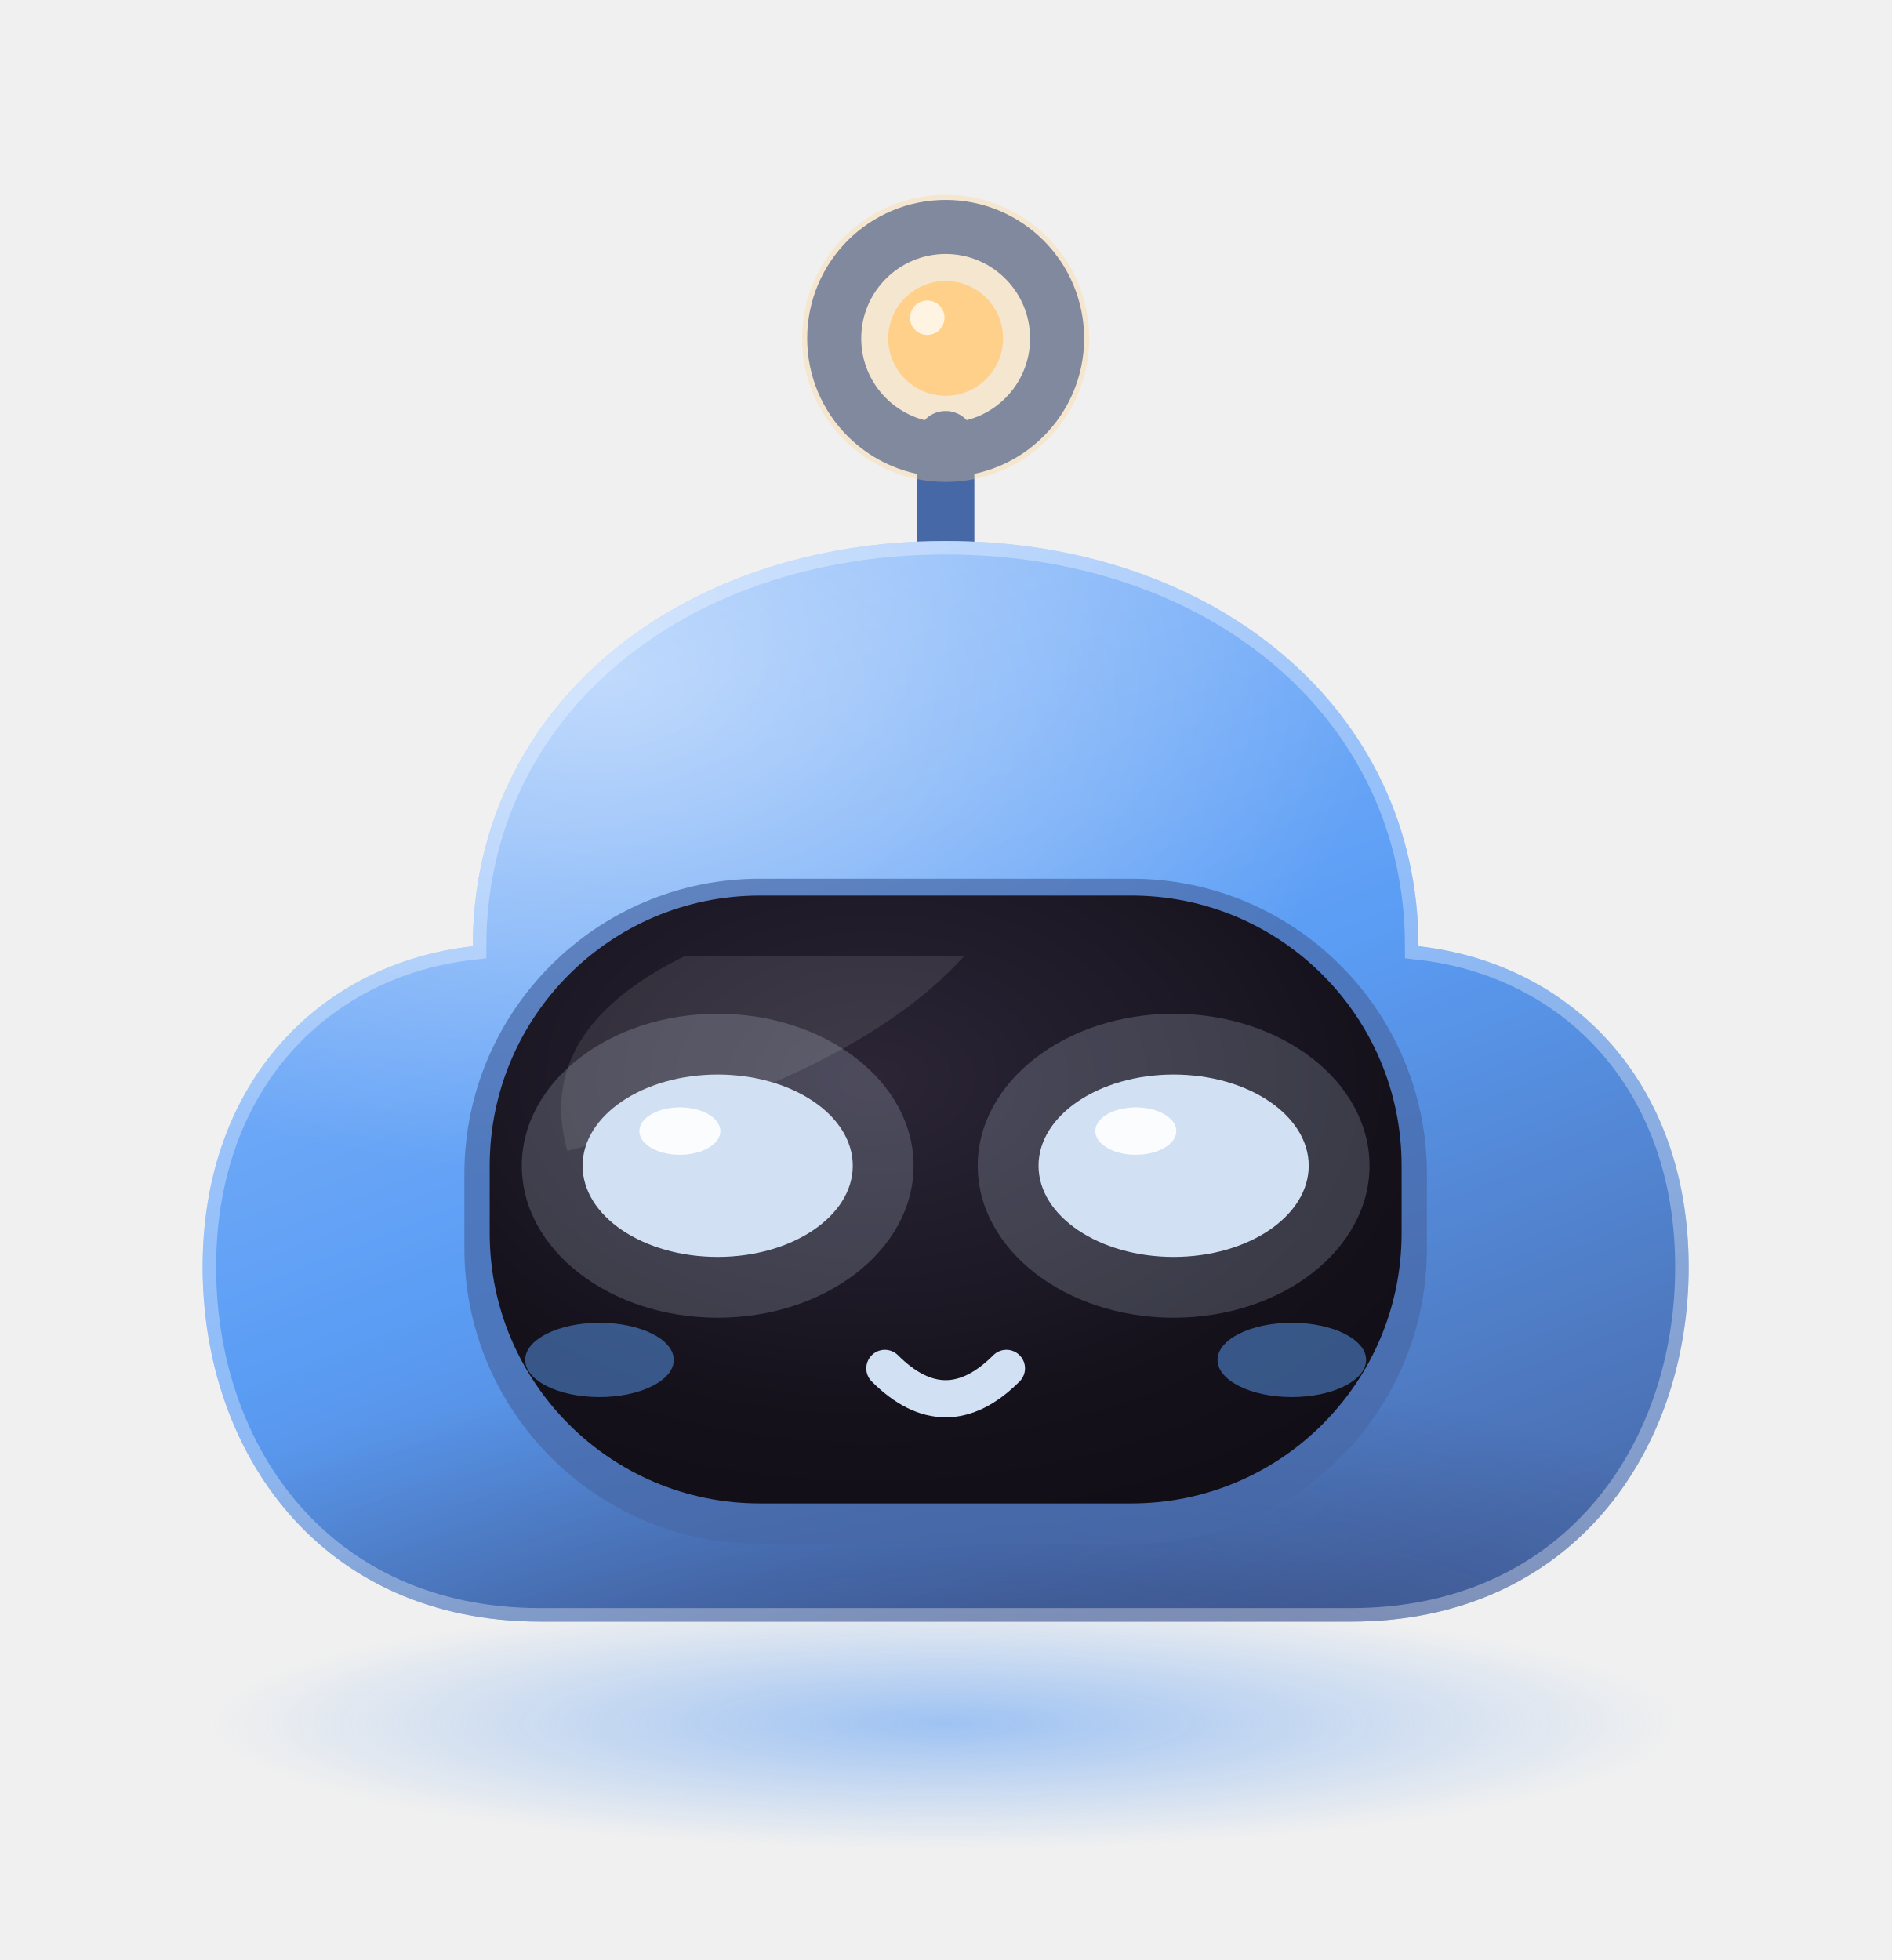
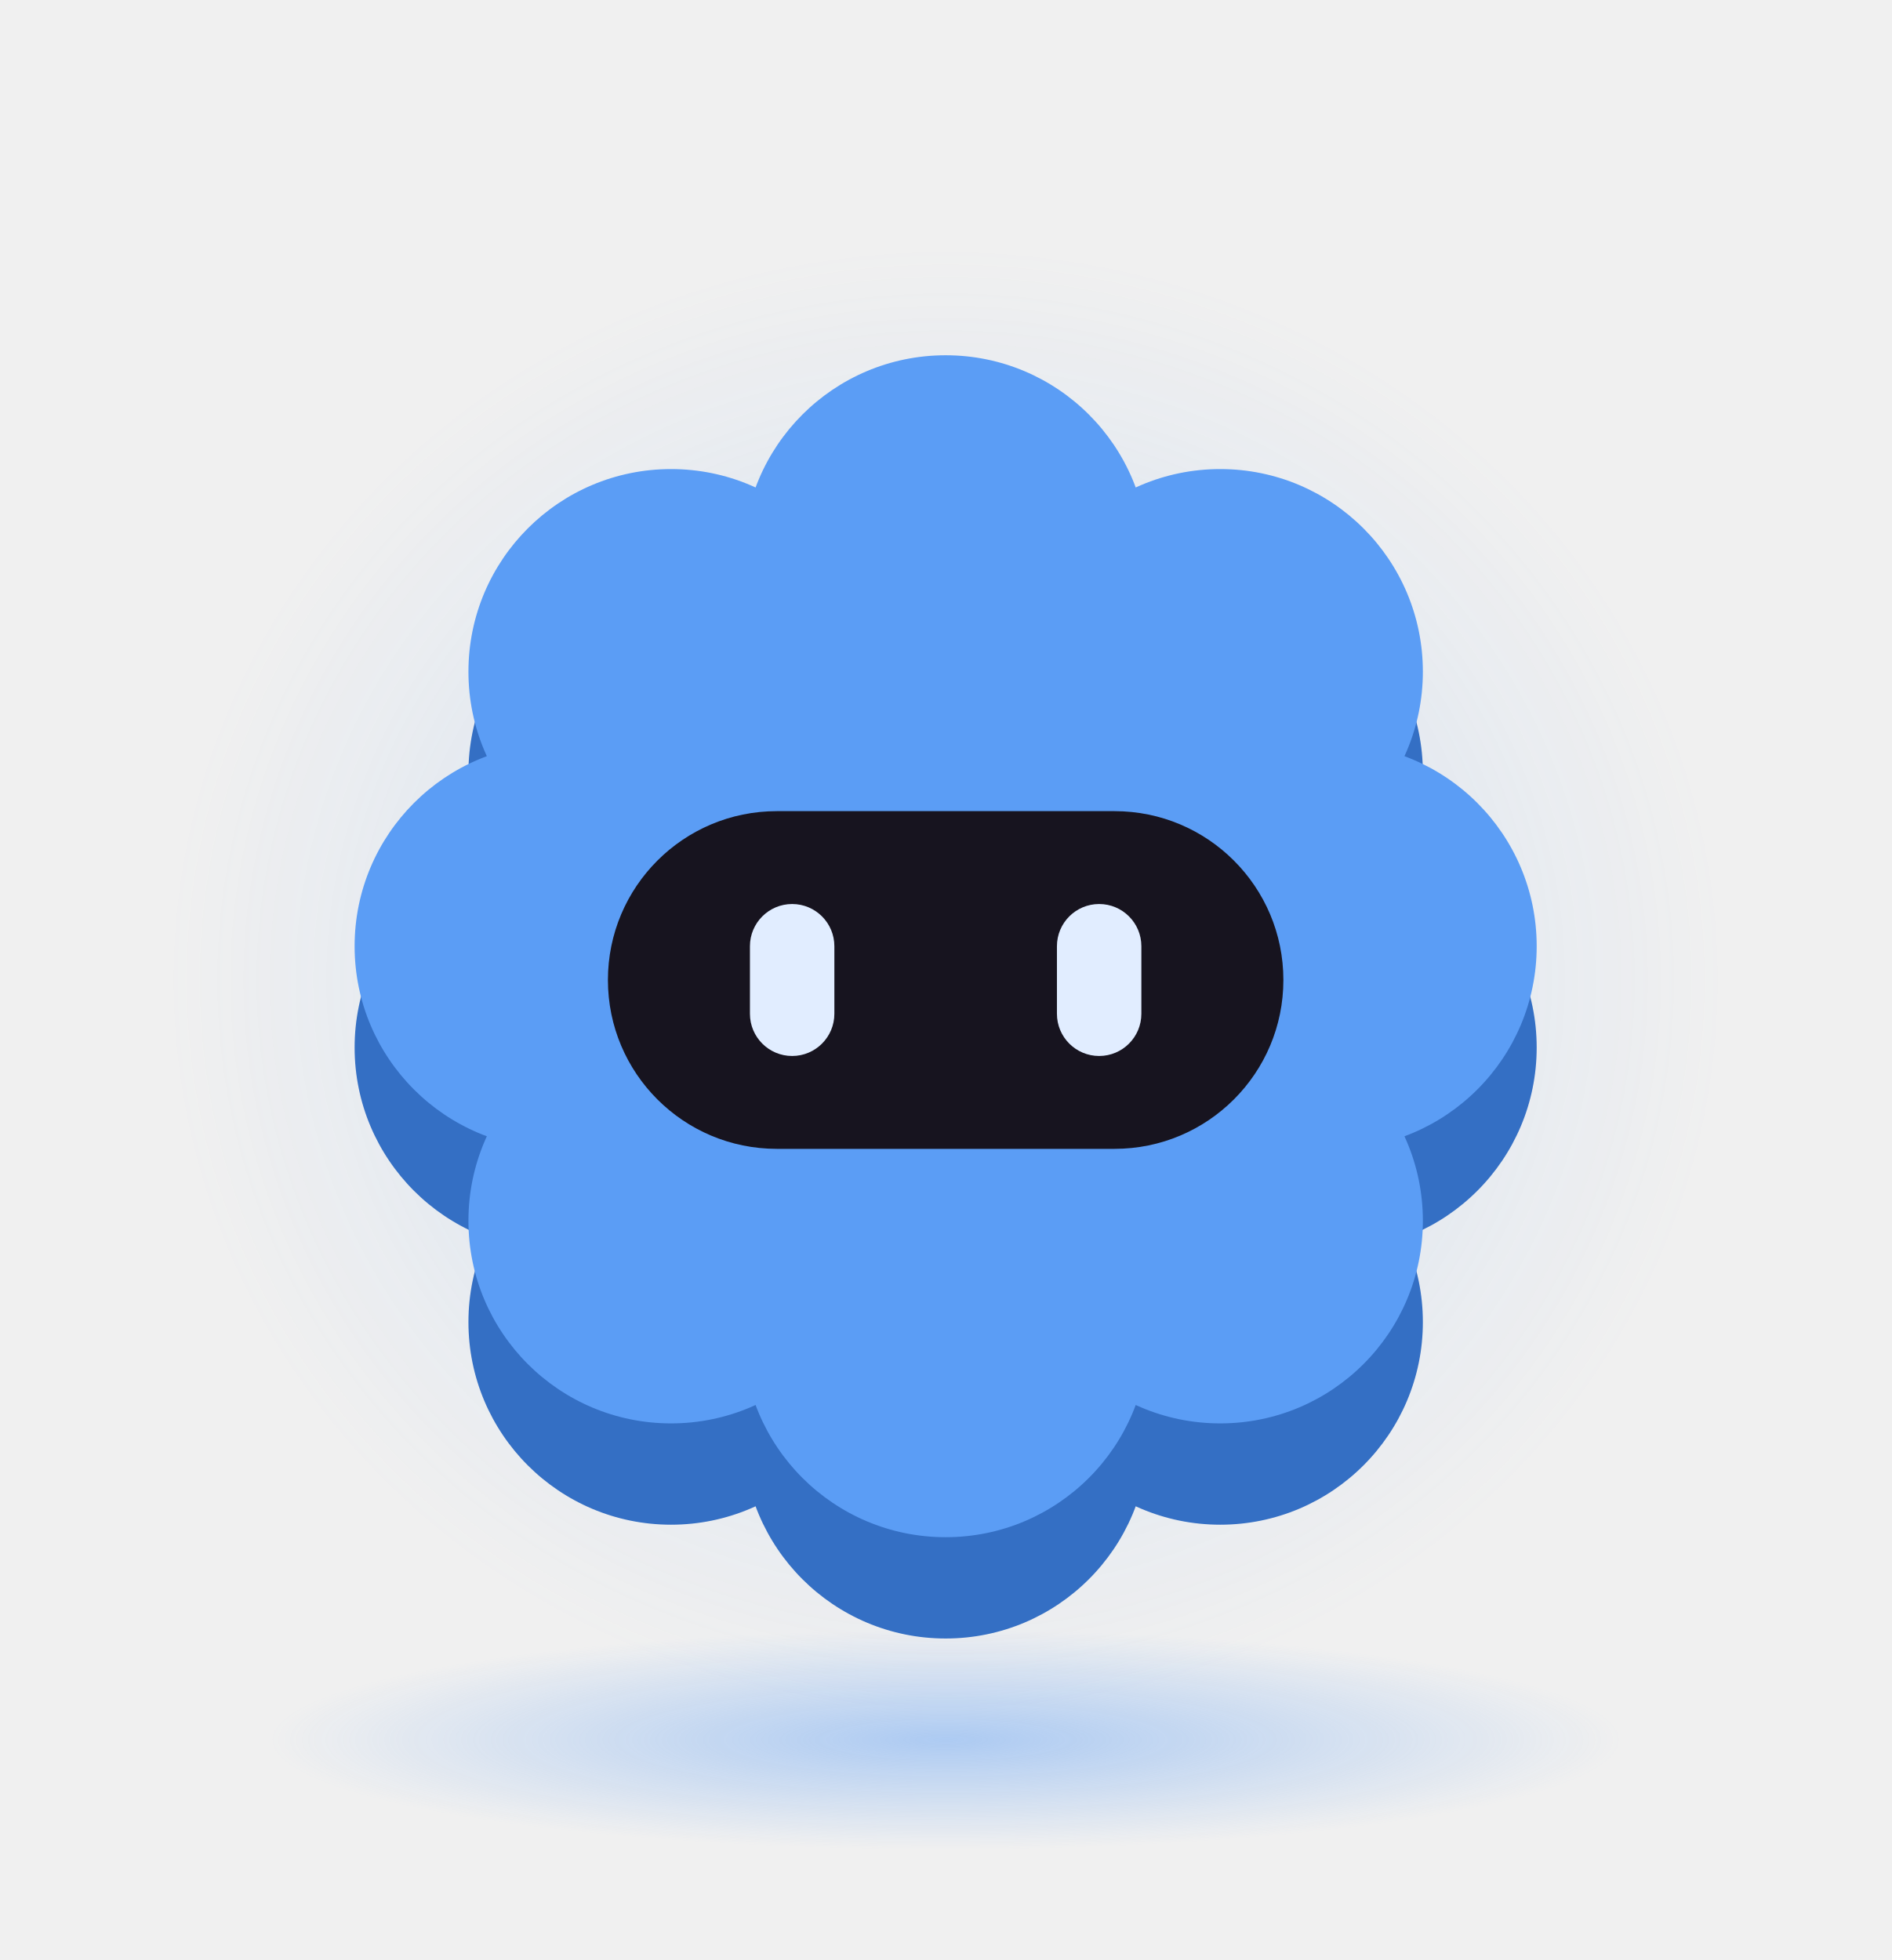
<svg xmlns="http://www.w3.org/2000/svg" viewBox="-6 -6 112 116" width="494" height="512">
  <style>
.saya-float{animation:saya-bob 3.6s ease-in-out infinite}
- .saya-antenna,.saya-hand{transform-box:fill-box;transform-origin:50% 100%}
- .saya-antenna{animation:saya-sway 4.2s ease-in-out infinite}
- .saya-hand-l{animation:saya-hand 3.6s ease-in-out infinite}
- .saya-hand-r{animation:saya-hand 3.6s ease-in-out infinite reverse}
.mascot-eyes{transform-box:fill-box;transform-origin:center;animation:saya-blink 5.6s infinite}
.saya-halo{animation:saya-halo 1.8s ease-in-out infinite}
.saya-shadow{transform-box:fill-box;transform-origin:center;animation:saya-pool 3.6s ease-in-out infinite}
.saya-prism{animation:saya-prism 9s linear infinite}
.saya-spark{transform-box:fill-box;transform-origin:center;animation:saya-spark 2.4s ease-in-out infinite}
.saya-spark:nth-of-type(2){animation-delay:.8s}.saya-spark:nth-of-type(3){animation-delay:1.6s}.saya-spark:nth-of-type(4){animation-delay:1.2s}
@keyframes saya-bob{0%,100%{transform:translateY(0)}50%{transform:translateY(-5px)}}
- @keyframes saya-sway{0%,100%{transform:rotate(-5deg)}50%{transform:rotate(6deg)}}
- @keyframes saya-hand{0%,100%{transform:translateY(0)}50%{transform:translateY(-4px)}}
@keyframes saya-blink{0%,45%,49%,100%{transform:scaleY(1)}47%{transform:scaleY(.08)}}
@keyframes saya-halo{0%,100%{opacity:.32}50%{opacity:.12}}
@keyframes saya-pool{0%,100%{transform:scaleX(1);opacity:1}50%{transform:scaleX(.82);opacity:.6}}
@keyframes saya-prism{to{filter:hue-rotate(360deg)}}
@keyframes saya-spark{0%,100%{opacity:0;transform:scale(.4)}50%{opacity:1;transform:scale(1) rotate(45deg)}}
@media (prefers-reduced-motion:reduce){*{animation:none!important}}</style>
  <defs>
-     <linearGradient id="tofu-R0s" x1="0.2" y1="0" x2="0.75" y2="1">
-       <stop offset="0" stop-color="#8dbbfa" />
-       <stop offset="0.52" stop-color="#5b9df5" />
-       <stop offset="1" stop-color="#4a6eb0" />
-     </linearGradient>
-     <radialGradient id="tofu-R0h">
-       <stop offset="0" stop-color="#fff" stop-opacity="0.5" />
-       <stop offset="1" stop-color="#fff" stop-opacity="0" />
-     </radialGradient>
-     <radialGradient id="tofu-R0d">
-       <stop offset="0" stop-color="#190b26" stop-opacity="0.5" />
-       <stop offset="1" stop-color="#190b26" stop-opacity="0" />
-     </radialGradient>
-     <radialGradient id="tofu-R0v" cx="0.42" cy="0.3" r="0.95">
-       <stop offset="0" stop-color="#2b2536" />
-       <stop offset="0.6" stop-color="#14111b" />
-       <stop offset="1" stop-color="#0e0b12" />
-     </radialGradient>
    <radialGradient id="tofu-R0g">
-       <stop offset="0" stop-color="#5b9df5" stop-opacity="0.55" />
+       <stop offset="0" stop-color="#5b9df5" stop-opacity="0.7" />
      <stop offset="1" stop-color="#5b9df5" stop-opacity="0" />
    </radialGradient>
-     <clipPath id="tofu-R0c">
-       <path d="M26 90C13 90 6 80 6 69C6 58 13 51 22 50C22 36 34 26 50 26C66 26 78 36 78 50C87 51 94 58 94 69C94 80 87 90 74 90Z" />
-     </clipPath>
+     <radialGradient id="tofu-R0s">
+       <stop offset="0" stop-color="#5b9df5" stop-opacity="0.45" />
+       <stop offset="1" stop-color="#5b9df5" stop-opacity="0" />
+     </radialGradient>
  </defs>
  <g class="saya-float">
-     <ellipse class="saya-shadow" cx="50" cy="96" rx="44" ry="7.5" fill="url(#tofu-R0g)" />
+     <ellipse class="saya-shadow" cx="50" cy="97" rx="40" ry="6.5" fill="url(#tofu-R0s)" />
    <g class="saya-head">
-       <g class="saya-antenna">
+       <ellipse class="saya-halo" opacity="0.32" cx="50" cy="52" rx="46" ry="44" fill="url(#tofu-R0g)" />
+       <path d="M25 50A25 25 0 1 1 75 50A25 25 0 1 1 25 50ZM61 50A12 12 0 1 1 85 50A12 12 0 1 1 61 50ZM54.26 66.26A12 12 0 1 1 78.26 66.26A12 12 0 1 1 54.26 66.26ZM38 73A12 12 0 1 1 62 73A12 12 0 1 1 38 73ZM21.74 66.26A12 12 0 1 1 45.74 66.26A12 12 0 1 1 21.74 66.26ZM15 50A12 12 0 1 1 39 50A12 12 0 1 1 15 50ZM21.74 33.74A12 12 0 1 1 45.74 33.74A12 12 0 1 1 21.74 33.74ZM38 27A12 12 0 1 1 62 27A12 12 0 1 1 38 27ZM54.26 33.74A12 12 0 1 1 78.26 33.74A12 12 0 1 1 54.26 33.74Z" fill="#346fc4" transform="translate(0 6)" />
+       <path d="M25 50A25 25 0 1 1 75 50A25 25 0 1 1 25 50ZM61 50A12 12 0 1 1 85 50A12 12 0 1 1 61 50ZM54.26 66.26A12 12 0 1 1 78.26 66.26A12 12 0 1 1 54.26 66.26ZM38 73A12 12 0 1 1 62 73A12 12 0 1 1 38 73ZM21.74 66.26A12 12 0 1 1 45.74 66.26A12 12 0 1 1 21.74 66.26ZM15 50A12 12 0 1 1 39 50A12 12 0 1 1 15 50ZM21.74 33.74A12 12 0 1 1 45.74 33.74A12 12 0 1 1 21.74 33.74ZM38 27A12 12 0 1 1 62 27A12 12 0 1 1 38 27ZM54.26 33.74A12 12 0 1 1 78.26 33.74A12 12 0 1 1 54.26 33.74Z" fill="#5b9df5" />
+       <rect x="30" y="42" width="40" height="20" rx="10" fill="#17141f" />
+       <g class="mascot-eyes">
        <g>
-           <path d="M50 28V20" stroke="#4768a7" stroke-width="3.4" stroke-linecap="round" />
-           <circle cx="50" cy="14" r="6.6" fill="none" stroke="#4768a7" stroke-width="3.2" />
-           <g>
-             <circle class="saya-halo" opacity="0.32" cx="50" cy="14" r="8.5" fill="#ffd08a" />
-             <circle class="saya-lamp" fill="#ffd08a" cx="50" cy="14" r="3.4" />
-             <circle cx="48.912" cy="12.776" r="1.02" fill="#fff" opacity="0.75" />
-           </g>
+           <path d="M38.41 50a2.5 2.5 0 0 1 5 0v4a2.5 2.5 0 0 1 -5 0ZM56.59 50a2.5 2.5 0 0 1 5 0v4a2.5 2.5 0 0 1 -5 0Z" fill="#e1edff" />
        </g>
      </g>
-       <path d="M26 90C13 90 6 80 6 69C6 58 13 51 22 50C22 36 34 26 50 26C66 26 78 36 78 50C87 51 94 58 94 69C94 80 87 90 74 90Z" fill="url(#tofu-R0s)" />
-       <g clip-path="url(#tofu-R0c)">
-         <ellipse cx="30" cy="34" rx="46" ry="30" fill="url(#tofu-R0h)" />
-         <ellipse cx="50" cy="104" rx="66" ry="30" fill="url(#tofu-R0d)" />
-         <path d="M26 90C13 90 6 80 6 69C6 58 13 51 22 50C22 36 34 26 50 26C66 26 78 36 78 50C87 51 94 58 94 69C94 80 87 90 74 90Z" fill="none" stroke="#fff" stroke-opacity="0.32" stroke-width="1.6" />
-       </g>
-       <rect x="21.5" y="46" width="57" height="39.4" rx="17.5" fill="#4768a7" opacity="0.7" />
-       <rect x="23" y="47" width="54" height="36" rx="16" fill="url(#tofu-R0v)" />
-       <path d="M34.52 50.6H51.08Q44.6 57.8 27.6 62.12Q25.6 55 34.52 50.6Z" fill="#fff" opacity="0.1" />
-       <ellipse cx="29.5" cy="74.5" rx="4.4" ry="2.2" fill="#5b9df5" opacity="0.5" />
-       <ellipse cx="70.5" cy="74.5" rx="4.4" ry="2.2" fill="#5b9df5" opacity="0.5" />
-       <g class="mascot-eyes">
-         <g>
-           <ellipse cx="36.5" cy="63" rx="11.6" ry="9" fill="#d1e0f3" opacity="0.2" />
-           <ellipse cx="63.5" cy="63" rx="11.6" ry="9" fill="#d1e0f3" opacity="0.2" />
-           <ellipse cx="36.5" cy="63" rx="8" ry="5.4" fill="#d1e0f3" />
-           <ellipse cx="63.5" cy="63" rx="8" ry="5.4" fill="#d1e0f3" />
-           <ellipse cx="34.26" cy="60.948" rx="2.4" ry="1.404" fill="#fff" opacity="0.9" />
-           <ellipse cx="61.26" cy="60.948" rx="2.4" ry="1.404" fill="#fff" opacity="0.9" />
-         </g>
-       </g>
-       <path d="M46.4 75q3.6 3.6 7.2 0" fill="none" stroke="#d1e0f3" stroke-width="2.2" stroke-linecap="round" />
    </g>
  </g>
</svg>
